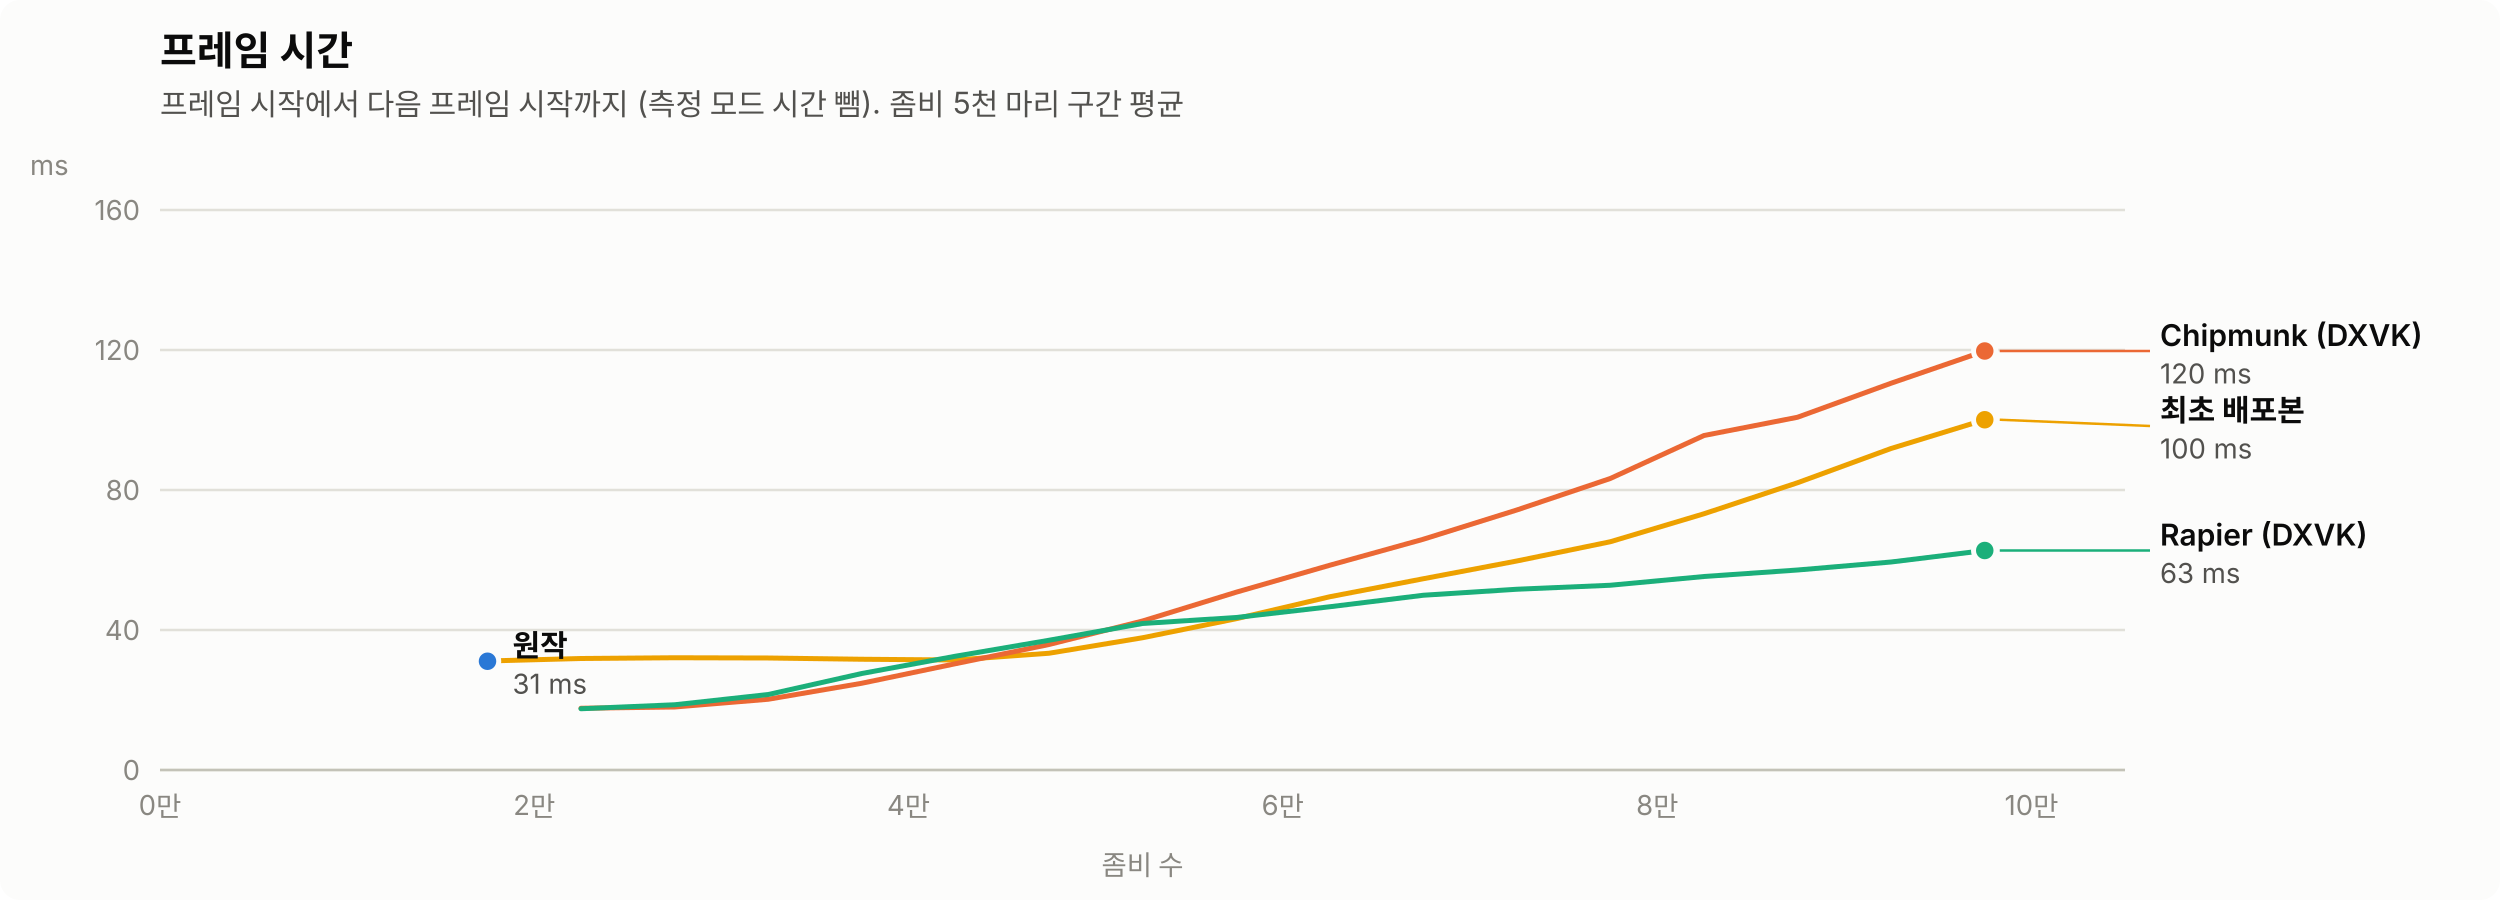
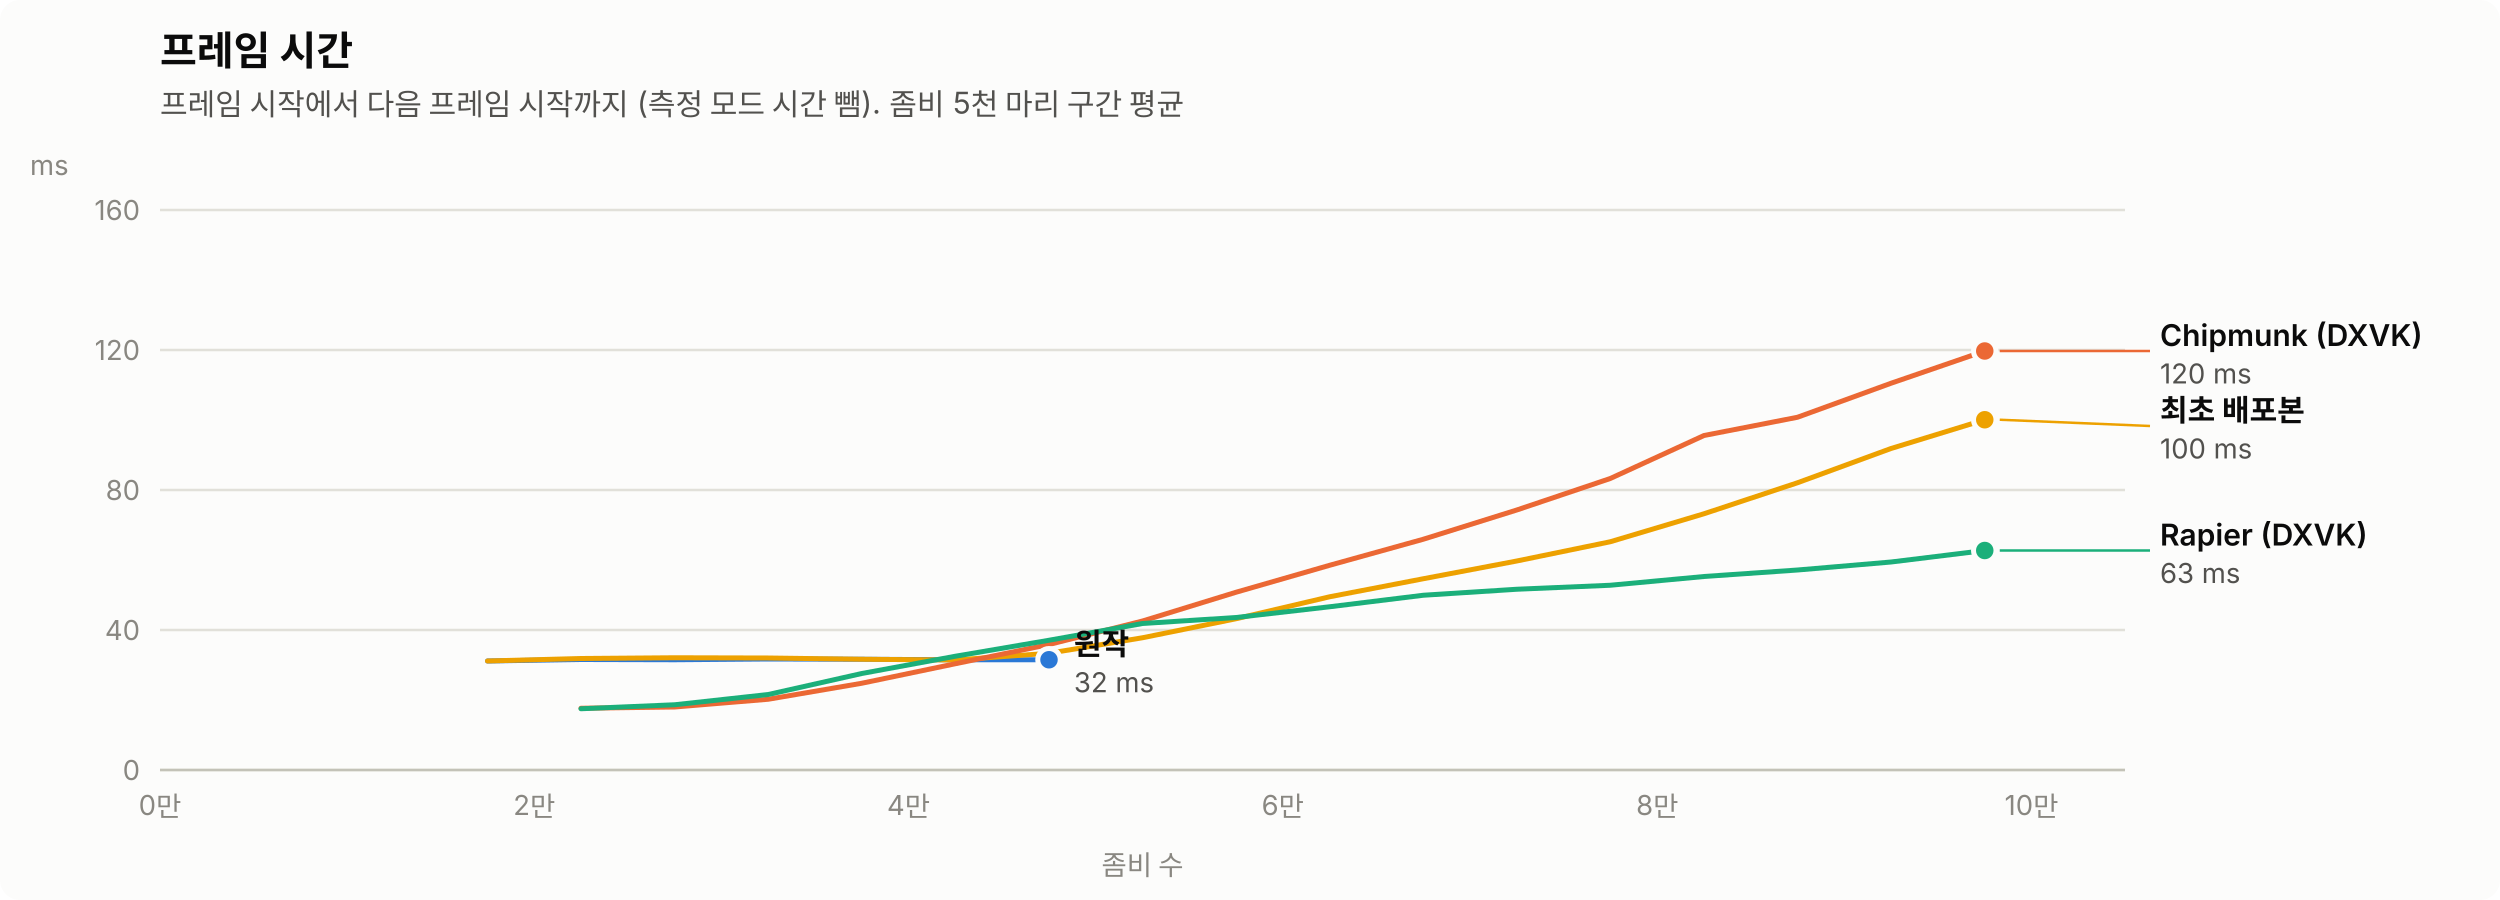
<svg xmlns="http://www.w3.org/2000/svg" viewBox="0 0 1000 360" width="1000" height="360" role="img" aria-label="프레임 시간">
  <style>svg{font-family:system-ui, -apple-system, "Segoe UI", "Malgun Gothic", sans-serif}.bg{fill:#fcfcfb}.t1{fill:#0b0b0b}.t2{fill:#52514e}.tm{fill:#898781}.grid{stroke:#e1e0d9}.axis{stroke:#c3c2b7}.ring{stroke:#fcfcfb}.ref{stroke:#898781}.s-original{stroke:#2a78d6}.f-original{fill:#2a78d6}.s-first{stroke:#eda100}.f-first{fill:#eda100}.s-chipmunk{stroke:#eb6834}.f-chipmunk{fill:#eb6834}.s-rapier{stroke:#1baf7a}.f-rapier{fill:#1baf7a}@media (prefers-color-scheme: dark){.bg{fill:#1a1a19}.t1{fill:#f0efec}.t2{fill:#c3c2b7}.grid{stroke:#2c2c2a}.axis{stroke:#383835}.ring{stroke:#1a1a19}.s-original{stroke:#3987e5}.f-original{fill:#3987e5}.s-first{stroke:#c98500}.f-first{fill:#c98500}.s-chipmunk{stroke:#d95926}.f-chipmunk{fill:#d95926}.s-rapier{stroke:#199e70}.f-rapier{fill:#199e70}}</style>
  <rect class="bg" width="1000" height="360" rx="8" />
  <text class="t1" x="64" y="26" font-size="16" font-weight="600">프레임 시간</text>
  <text class="t2" x="64" y="46" font-size="12">프레임 시작에서 다음 프레임 시작까지 (측정 모드 시간 뺌). 좀비 5천 마리 구간 평균</text>
  <line class="grid" x1="64" x2="850" y1="308.0" y2="308.0" stroke-width="1" />
  <text class="tm" x="56" y="312.0" font-size="11" text-anchor="end">0</text>
  <line class="grid" x1="64" x2="850" y1="252.0" y2="252.0" stroke-width="1" />
  <text class="tm" x="56" y="256.0" font-size="11" text-anchor="end">40</text>
  <line class="grid" x1="64" x2="850" y1="196.0" y2="196.0" stroke-width="1" />
  <text class="tm" x="56" y="200.0" font-size="11" text-anchor="end">80</text>
  <line class="grid" x1="64" x2="850" y1="140.0" y2="140.0" stroke-width="1" />
  <text class="tm" x="56" y="144.0" font-size="11" text-anchor="end">120</text>
  <line class="grid" x1="64" x2="850" y1="84.0" y2="84.0" stroke-width="1" />
  <text class="tm" x="56" y="88.0" font-size="11" text-anchor="end">160</text>
  <line class="axis" x1="64" x2="850" y1="308" y2="308" stroke-width="1" />
  <text class="tm" x="64.0" y="326" font-size="11" text-anchor="middle">0만</text>
  <text class="tm" x="213.7" y="326" font-size="11" text-anchor="middle">2만</text>
  <text class="tm" x="363.4" y="326" font-size="11" text-anchor="middle">4만</text>
  <text class="tm" x="513.1" y="326" font-size="11" text-anchor="middle">6만</text>
  <text class="tm" x="662.9" y="326" font-size="11" text-anchor="middle">8만</text>
  <text class="tm" x="812.6" y="326" font-size="11" text-anchor="middle">10만</text>
  <text class="tm" x="457.0" y="350" font-size="11" text-anchor="middle">좀비 수</text>
  <text class="tm" x="12" y="70" font-size="11" text-anchor="start">ms</text>
-   <path class="s-original" d="M195.0,264.5" fill="none" stroke-width="2" stroke-linejoin="round" stroke-linecap="round" />
-   <circle cx="195.0" cy="264.5" r="10" fill="transparent" />
+   <path class="s-original" d="M195.0,264.4 L232.4,263.8 L269.9,263.9 L307.3,263.6 L344.7,263.7 L382.1,263.9 L419.6,263.9" fill="none" stroke-width="2" stroke-linejoin="round" stroke-linecap="round" />
+   <circle cx="195.0" cy="264.4" r="10" fill="transparent" />
+   <circle cx="232.4" cy="263.8" r="10" fill="transparent" />
+   <circle cx="269.9" cy="263.9" r="10" fill="transparent" />
+   <circle cx="307.3" cy="263.6" r="10" fill="transparent" />
+   <circle cx="344.7" cy="263.7" r="10" fill="transparent" />
+   <circle cx="382.1" cy="263.9" r="10" fill="transparent" />
+   <circle cx="419.6" cy="263.9" r="10" fill="transparent" />
  <path class="s-first" d="M195.0,264.4 L232.4,263.4 L269.9,263.1 L307.3,263.2 L344.7,263.7 L382.1,264.0 L419.6,261.3 L457.0,255.1 L494.4,247.5 L531.9,238.7 L569.3,231.5 L606.7,224.4 L644.1,216.7 L681.6,205.5 L719.0,193.1 L756.4,179.4 L793.9,167.9" fill="none" stroke-width="2" stroke-linejoin="round" stroke-linecap="round" />
  <circle cx="195.0" cy="264.4" r="10" fill="transparent" />
  <circle cx="232.4" cy="263.4" r="10" fill="transparent" />
  <circle cx="269.9" cy="263.1" r="10" fill="transparent" />
  <circle cx="307.3" cy="263.2" r="10" fill="transparent" />
  <circle cx="344.7" cy="263.7" r="10" fill="transparent" />
  <circle cx="382.1" cy="264.0" r="10" fill="transparent" />
  <circle cx="419.6" cy="261.3" r="10" fill="transparent" />
  <circle cx="457.0" cy="255.1" r="10" fill="transparent" />
  <circle cx="494.4" cy="247.5" r="10" fill="transparent" />
  <circle cx="531.9" cy="238.7" r="10" fill="transparent" />
  <circle cx="569.3" cy="231.5" r="10" fill="transparent" />
  <circle cx="606.7" cy="224.4" r="10" fill="transparent" />
  <circle cx="644.1" cy="216.7" r="10" fill="transparent" />
  <circle cx="681.6" cy="205.5" r="10" fill="transparent" />
  <circle cx="719.0" cy="193.1" r="10" fill="transparent" />
  <circle cx="756.4" cy="179.4" r="10" fill="transparent" />
  <circle cx="793.9" cy="167.9" r="10" fill="transparent" />
  <path class="s-chipmunk" d="M232.4,283.3 L269.9,282.8 L307.3,279.7 L344.7,273.3 L382.1,265.5 L419.6,257.8 L457.0,248.4 L494.4,236.9 L531.9,226.1 L569.3,215.7 L606.7,204.0 L644.1,191.4 L681.6,174.2 L719.0,166.9 L756.4,153.3 L793.9,140.4" fill="none" stroke-width="2" stroke-linejoin="round" stroke-linecap="round" />
  <circle cx="232.4" cy="283.3" r="10" fill="transparent" />
  <circle cx="269.9" cy="282.8" r="10" fill="transparent" />
  <circle cx="307.3" cy="279.7" r="10" fill="transparent" />
  <circle cx="344.7" cy="273.3" r="10" fill="transparent" />
  <circle cx="382.1" cy="265.5" r="10" fill="transparent" />
  <circle cx="419.6" cy="257.8" r="10" fill="transparent" />
  <circle cx="457.0" cy="248.4" r="10" fill="transparent" />
  <circle cx="494.4" cy="236.9" r="10" fill="transparent" />
  <circle cx="531.9" cy="226.1" r="10" fill="transparent" />
  <circle cx="569.3" cy="215.7" r="10" fill="transparent" />
  <circle cx="606.7" cy="204.0" r="10" fill="transparent" />
  <circle cx="644.1" cy="191.4" r="10" fill="transparent" />
  <circle cx="681.6" cy="174.2" r="10" fill="transparent" />
  <circle cx="719.0" cy="166.9" r="10" fill="transparent" />
  <circle cx="756.4" cy="153.3" r="10" fill="transparent" />
  <circle cx="793.9" cy="140.4" r="10" fill="transparent" />
  <path class="s-rapier" d="M232.4,283.5 L269.9,281.9 L307.3,277.8 L344.7,269.4 L382.1,262.5 L419.6,256.1 L457.0,249.4 L494.4,247.0 L531.9,242.7 L569.3,238.1 L606.7,235.7 L644.1,234.1 L681.6,230.6 L719.0,228.0 L756.4,224.8 L793.9,220.2" fill="none" stroke-width="2" stroke-linejoin="round" stroke-linecap="round" />
  <circle cx="232.4" cy="283.5" r="10" fill="transparent" />
  <circle cx="269.9" cy="281.9" r="10" fill="transparent" />
  <circle cx="307.3" cy="277.8" r="10" fill="transparent" />
  <circle cx="344.7" cy="269.4" r="10" fill="transparent" />
  <circle cx="382.1" cy="262.5" r="10" fill="transparent" />
  <circle cx="419.6" cy="256.1" r="10" fill="transparent" />
  <circle cx="457.0" cy="249.4" r="10" fill="transparent" />
  <circle cx="494.4" cy="247.0" r="10" fill="transparent" />
  <circle cx="531.9" cy="242.7" r="10" fill="transparent" />
  <circle cx="569.3" cy="238.1" r="10" fill="transparent" />
  <circle cx="606.7" cy="235.7" r="10" fill="transparent" />
  <circle cx="644.1" cy="234.1" r="10" fill="transparent" />
  <circle cx="681.6" cy="230.6" r="10" fill="transparent" />
  <circle cx="719.0" cy="228.0" r="10" fill="transparent" />
  <circle cx="756.4" cy="224.8" r="10" fill="transparent" />
  <circle cx="793.9" cy="220.2" r="10" fill="transparent" />
  <circle class="f-chipmunk ring" cx="793.9" cy="140.4" r="4.5" stroke-width="2" />
  <line class="s-chipmunk" x1="799.9" y1="140.4" x2="860" y2="140.4" stroke-width="1" />
  <text class="t1" x="864" y="138.4" font-size="12" font-weight="600">Chipmunk (DXVK)</text>
  <text class="t2" x="864" y="153.4" font-size="11">120 ms</text>
  <circle class="f-first ring" cx="793.9" cy="167.9" r="4.5" stroke-width="2" />
  <line class="s-first" x1="799.9" y1="167.9" x2="860" y2="170.4" stroke-width="1" />
  <text class="t1" x="864" y="168.4" font-size="12" font-weight="600">최초 배포본</text>
  <text class="t2" x="864" y="183.4" font-size="11">100 ms</text>
  <circle class="f-rapier ring" cx="793.9" cy="220.2" r="4.5" stroke-width="2" />
  <line class="s-rapier" x1="799.9" y1="220.2" x2="860" y2="220.2" stroke-width="1" />
  <text class="t1" x="864" y="218.2" font-size="12" font-weight="600">Rapier (DXVK)</text>
  <text class="t2" x="864" y="233.2" font-size="11">63 ms</text>
-   <circle class="f-original ring" cx="195.0" cy="264.5" r="4.5" stroke-width="2" />
-   <text class="t1" x="205.0" y="262.5" font-size="12" font-weight="600">원작</text>
-   <text class="t2" x="205.0" y="277.5" font-size="11">31 ms</text>
+   <circle class="f-original ring" cx="419.6" cy="263.9" r="4.5" stroke-width="2" />
+   <text class="t1" x="429.571" y="261.9" font-size="12" font-weight="600">원작</text>
+   <text class="t2" x="429.571" y="276.9" font-size="11">32 ms</text>
</svg>
